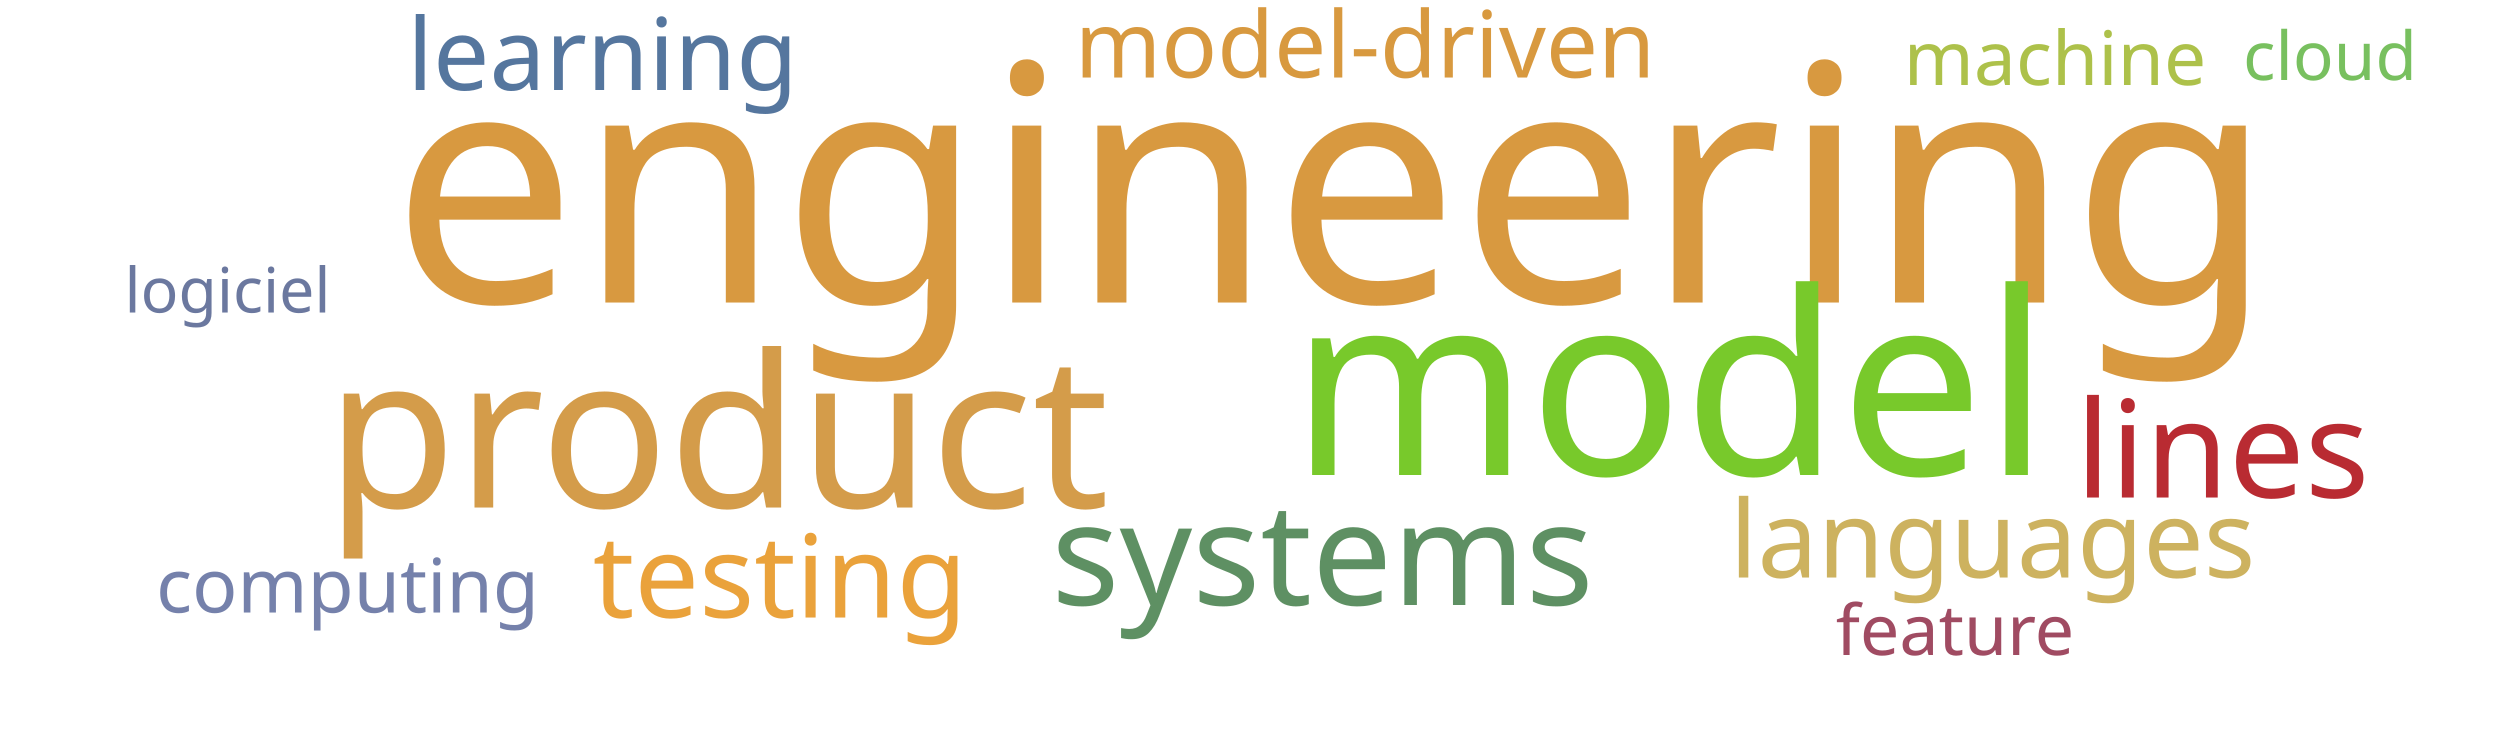
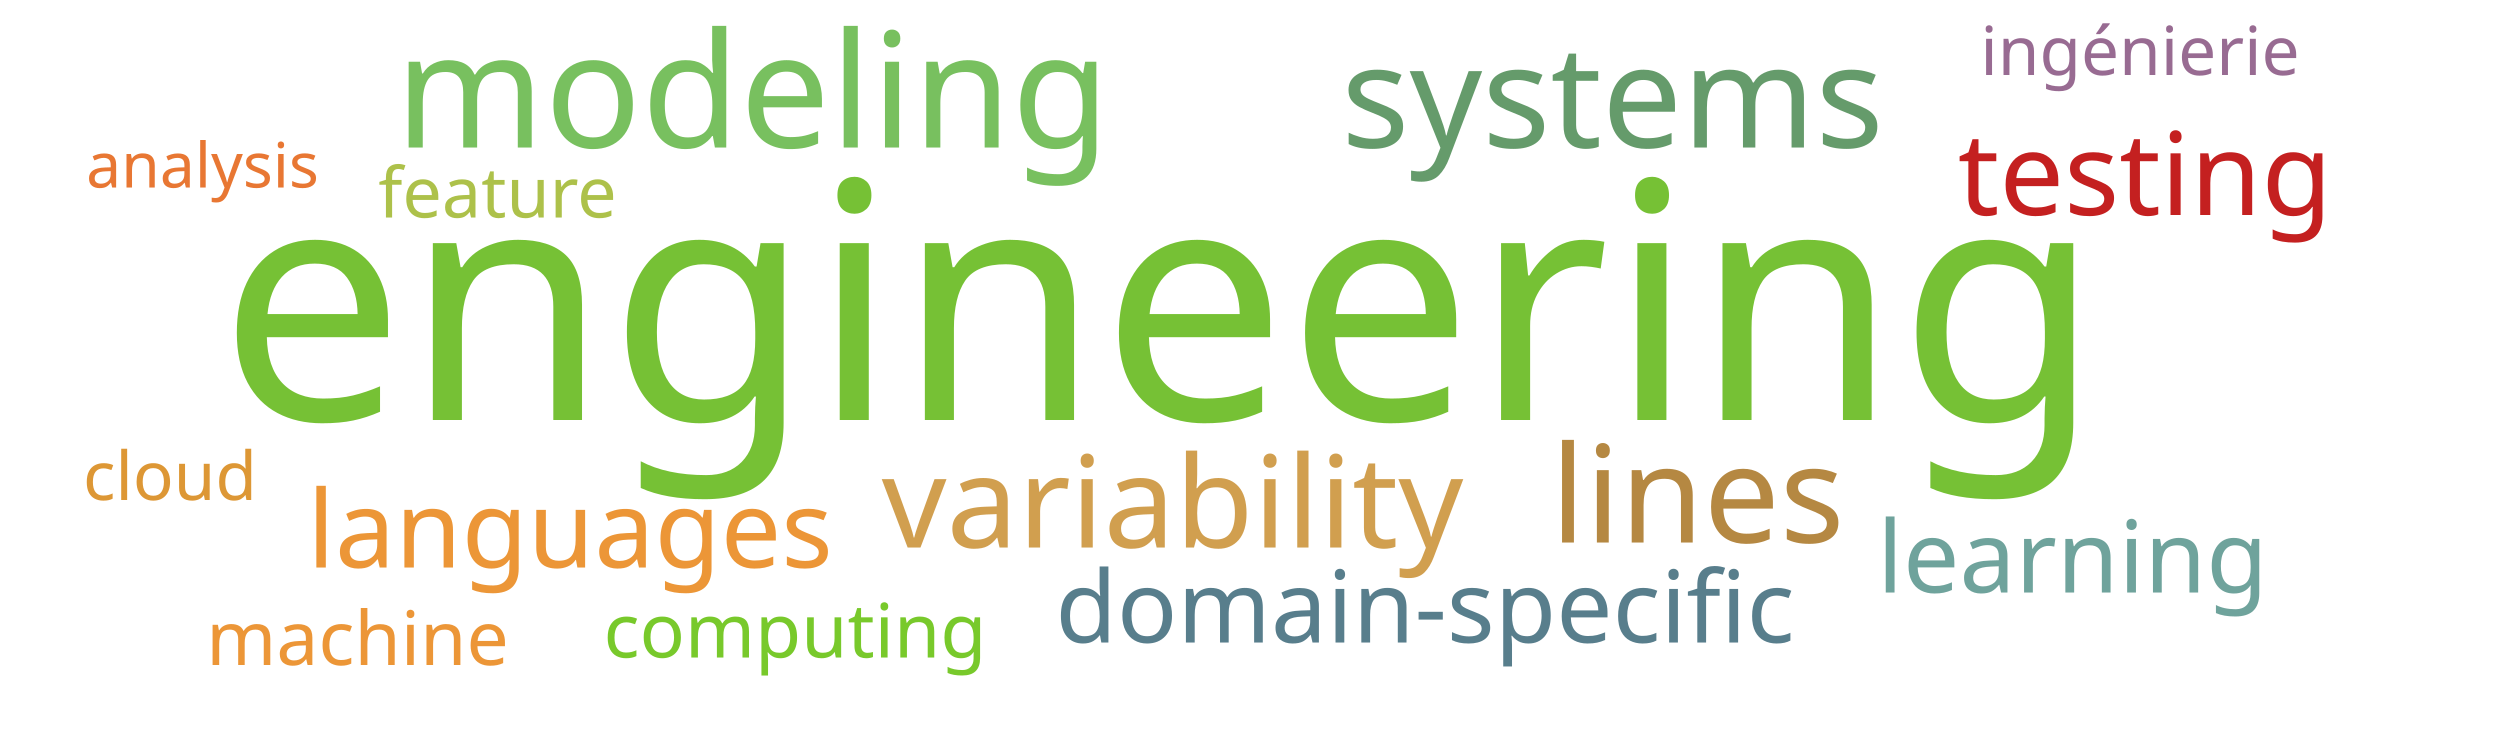
<svg xmlns="http://www.w3.org/2000/svg" width="1000" height="300">
  <g transform="translate(500, 150)">
-     <text text-anchor="middle" style="font-family: Impact; font-size: 132px; fill: #d89940" transform="translate(33,-29)rotate(0)">engineering</text>
-     <text text-anchor="middle" style="font-family: Impact; font-size: 102px; fill: #78c92b" transform="translate(168,40)rotate(0)">model</text>
-     <text text-anchor="middle" style="font-family: Impact; font-size: 85px; fill: #d49c4a" transform="translate(-213,53)rotate(0)">product</text>
-     <text text-anchor="middle" style="font-family: Impact; font-size: 57px; fill: #5e9063" transform="translate(29,92)rotate(0)">systems</text>
-     <text text-anchor="middle" style="font-family: Impact; font-size: 54px; fill: #b92b32" transform="translate(389,49)rotate(0)">lines</text>
-     <text text-anchor="middle" style="font-family: Impact; font-size: 46px; fill: #eaa23b" transform="translate(-188,97)rotate(0)">testing</text>
-     <text text-anchor="middle" style="font-family: Impact; font-size: 43px; fill: #cdb25f" transform="translate(297,81)rotate(0)">languages</text>
-     <text text-anchor="middle" style="font-family: Impact; font-size: 40px; fill: #55769e" transform="translate(-259,-114)rotate(0)">learning</text>
-     <text text-anchor="middle" style="font-family: Impact; font-size: 37px; fill: #d8993f" transform="translate(46,-119)rotate(0)">model-driven</text>
-     <text text-anchor="middle" style="font-family: Impact; font-size: 30px; fill: #adc14a" transform="translate(322,-116)rotate(0)">machine</text>
-     <text text-anchor="middle" style="font-family: Impact; font-size: 30px; fill: #7581ab" transform="translate(-361,95)rotate(0)">computing</text>
-     <text text-anchor="middle" style="font-family: Impact; font-size: 28px; fill: #a04b62" transform="translate(282,112)rotate(0)">feature</text>
-     <text text-anchor="middle" style="font-family: Impact; font-size: 27px; fill: #78c05f" transform="translate(432,-118)rotate(0)">cloud</text>
-     <text text-anchor="middle" style="font-family: Impact; font-size: 25px; fill: #6b789f" transform="translate(-409,-25)rotate(0)">logiciel</text>
+     <text text-anchor="middle" style="font-family: Impact; font-size: 132px; fill: #76c135" transform="translate(-36,18)rotate(0)">engineering</text>
+     <text text-anchor="middle" style="font-family: Impact; font-size: 64px; fill: #78c05f" transform="translate(-199,-91)rotate(0)">modeling</text>
+     <text text-anchor="middle" style="font-family: Impact; font-size: 57px; fill: #659b6b" transform="translate(145,-91)rotate(0)">systems</text>
+     <text text-anchor="middle" style="font-family: Impact; font-size: 54px; fill: #b58842" transform="translate(179,67)rotate(0)">lines</text>
+     <text text-anchor="middle" style="font-family: Impact; font-size: 51px; fill: #d19f4f" transform="translate(-31,69)rotate(0)">variability</text>
+     <text text-anchor="middle" style="font-family: Impact; font-size: 46px; fill: #c42020" transform="translate(358,-64)rotate(0)">testing</text>
+     <text text-anchor="middle" style="font-family: Impact; font-size: 43px; fill: #ec9637" transform="translate(-272,77)rotate(0)">languages</text>
+     <text text-anchor="middle" style="font-family: Impact; font-size: 40px; fill: #587e8c" transform="translate(70,107)rotate(0)">domain-specific</text>
+     <text text-anchor="middle" style="font-family: Impact; font-size: 40px; fill: #6fa39c" transform="translate(329,87)rotate(0)">learning</text>
+     <text text-anchor="middle" style="font-family: Impact; font-size: 30px; fill: #78c92b" transform="translate(-182,113)rotate(0)">computing</text>
+     <text text-anchor="middle" style="font-family: Impact; font-size: 30px; fill: #ec9637" transform="translate(-357,116)rotate(0)">machine</text>
+     <text text-anchor="middle" style="font-family: Impact; font-size: 28px; fill: #adc14a" transform="translate(-301,-63)rotate(0)">feature</text>
+     <text text-anchor="middle" style="font-family: Impact; font-size: 27px; fill: #986b92" transform="translate(356,-120)rotate(0)">ingénierie</text>
+     <text text-anchor="middle" style="font-family: Impact; font-size: 27px; fill: #dd9735" transform="translate(-432,50)rotate(0)">cloud</text>
+     <text text-anchor="middle" style="font-family: Impact; font-size: 25px; fill: #e87733" transform="translate(-419,-75)rotate(0)">analysis</text>
  </g>
</svg>
